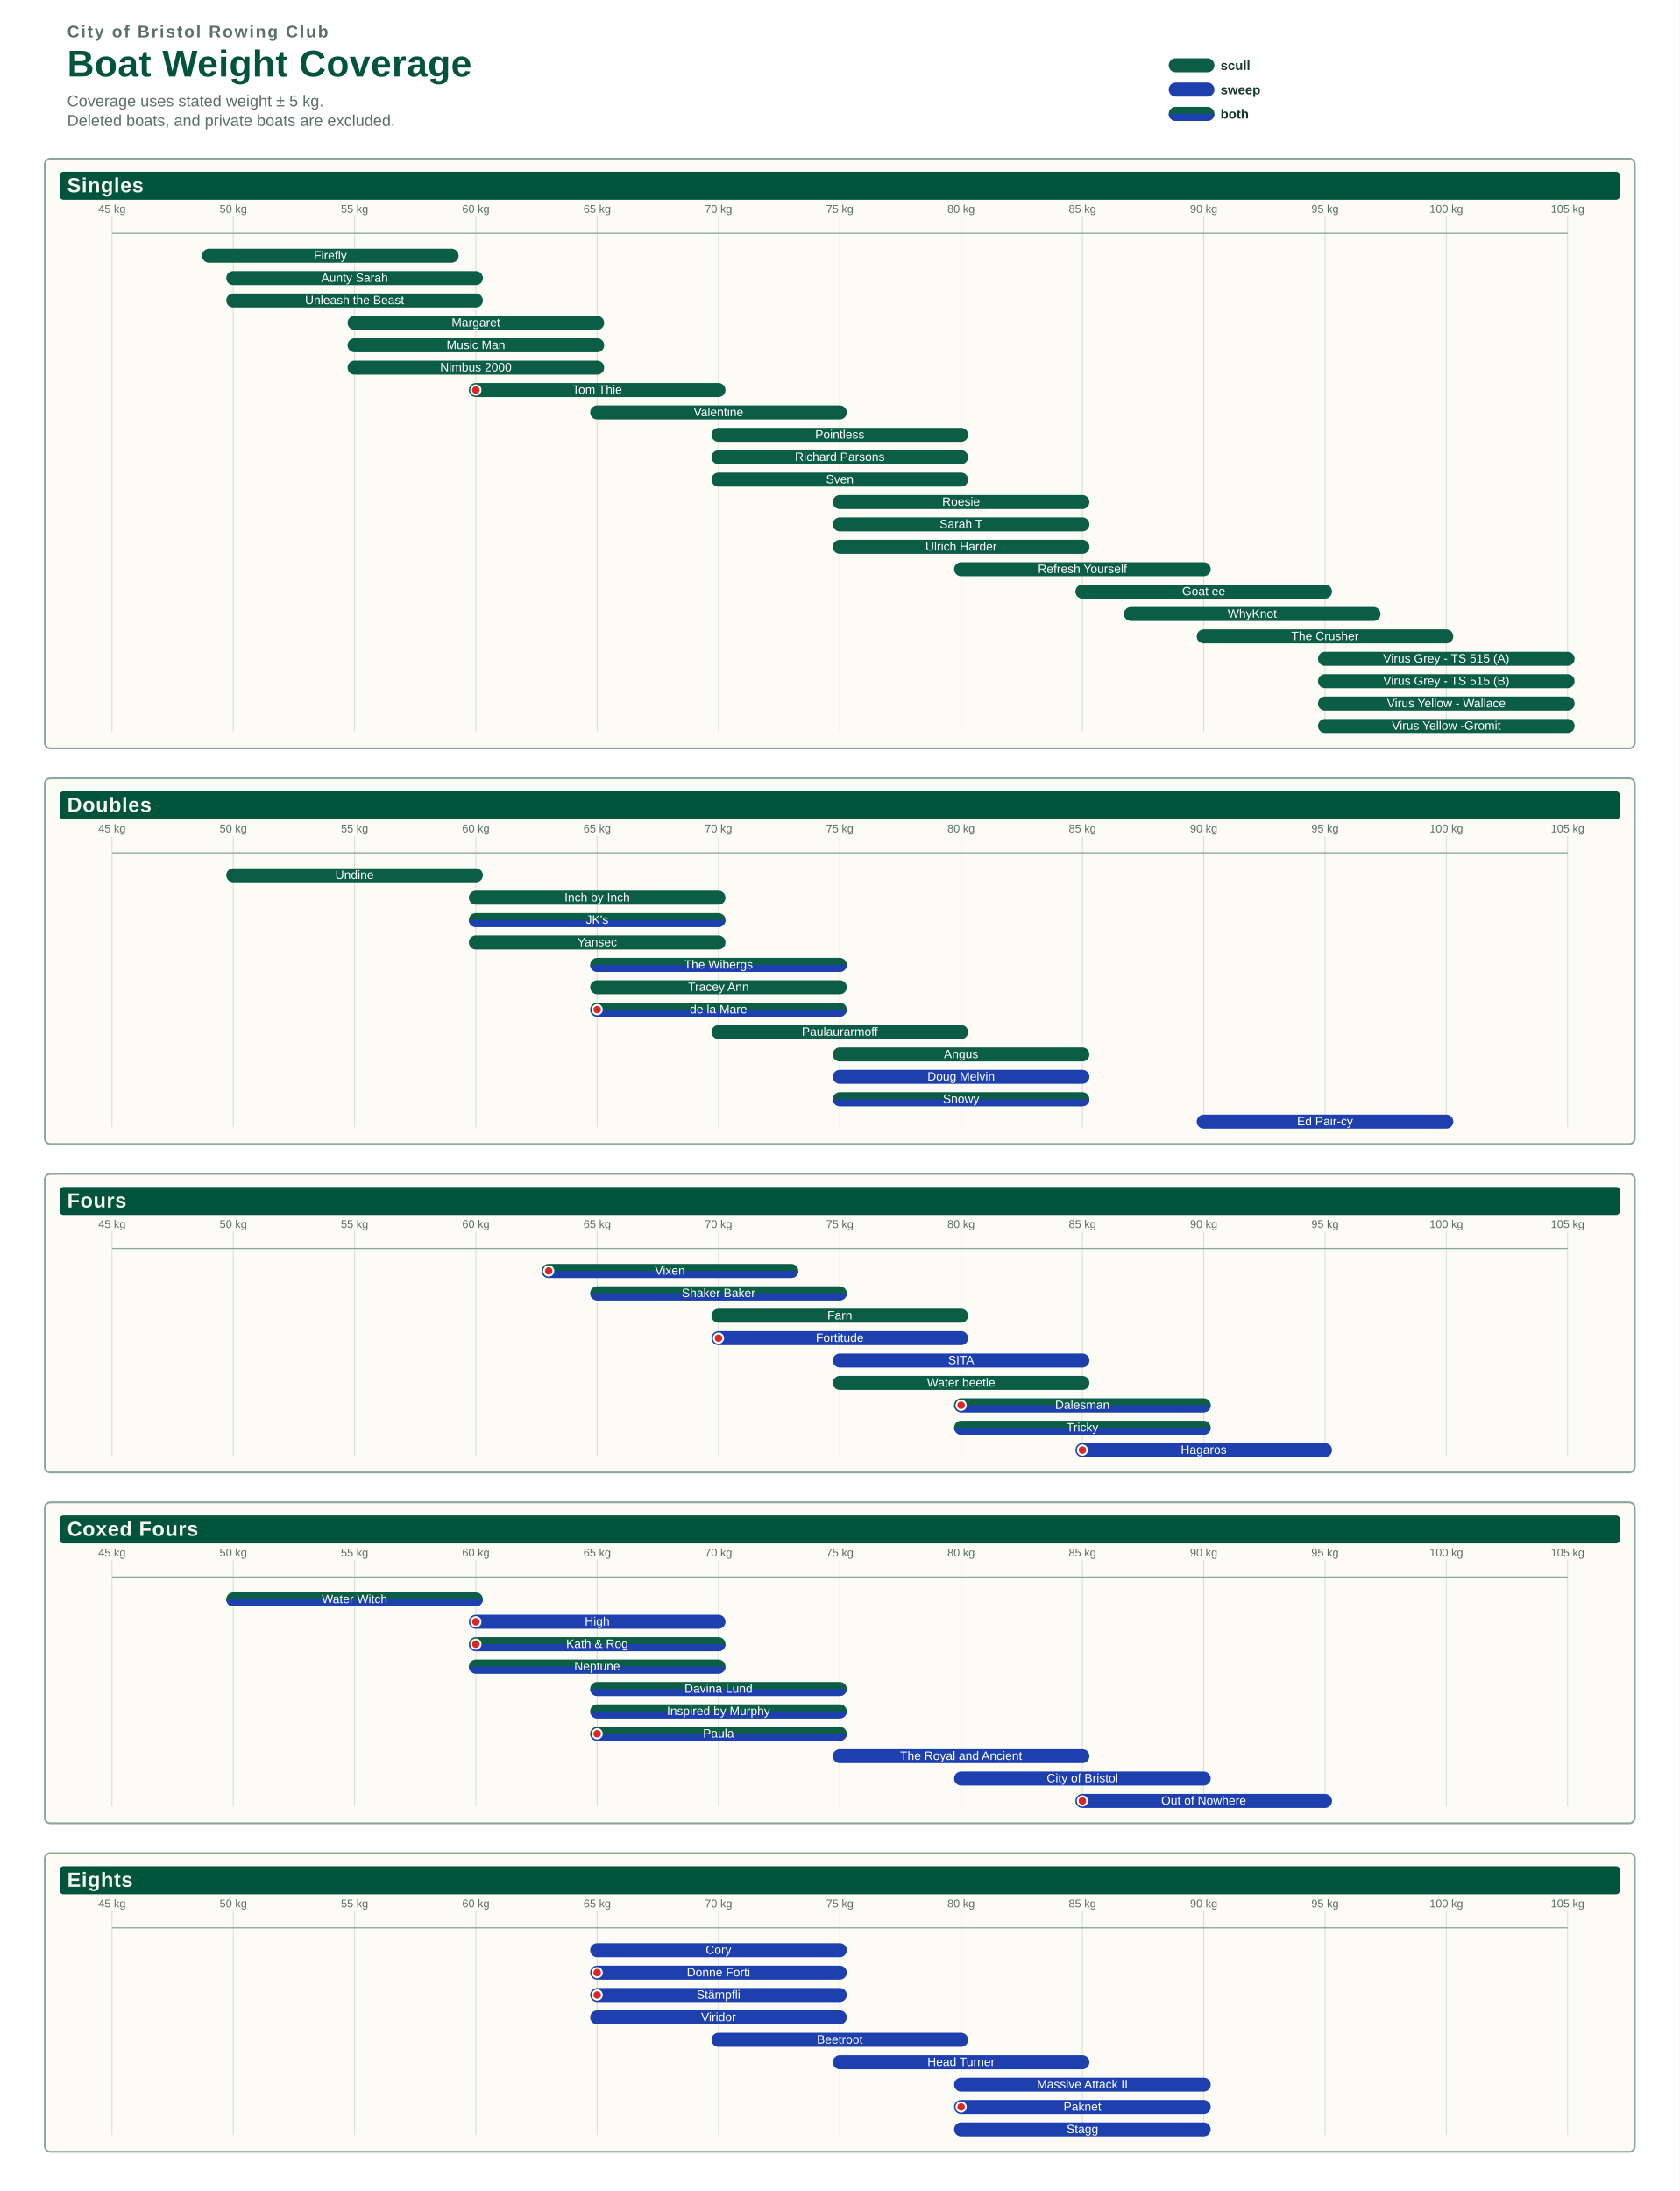
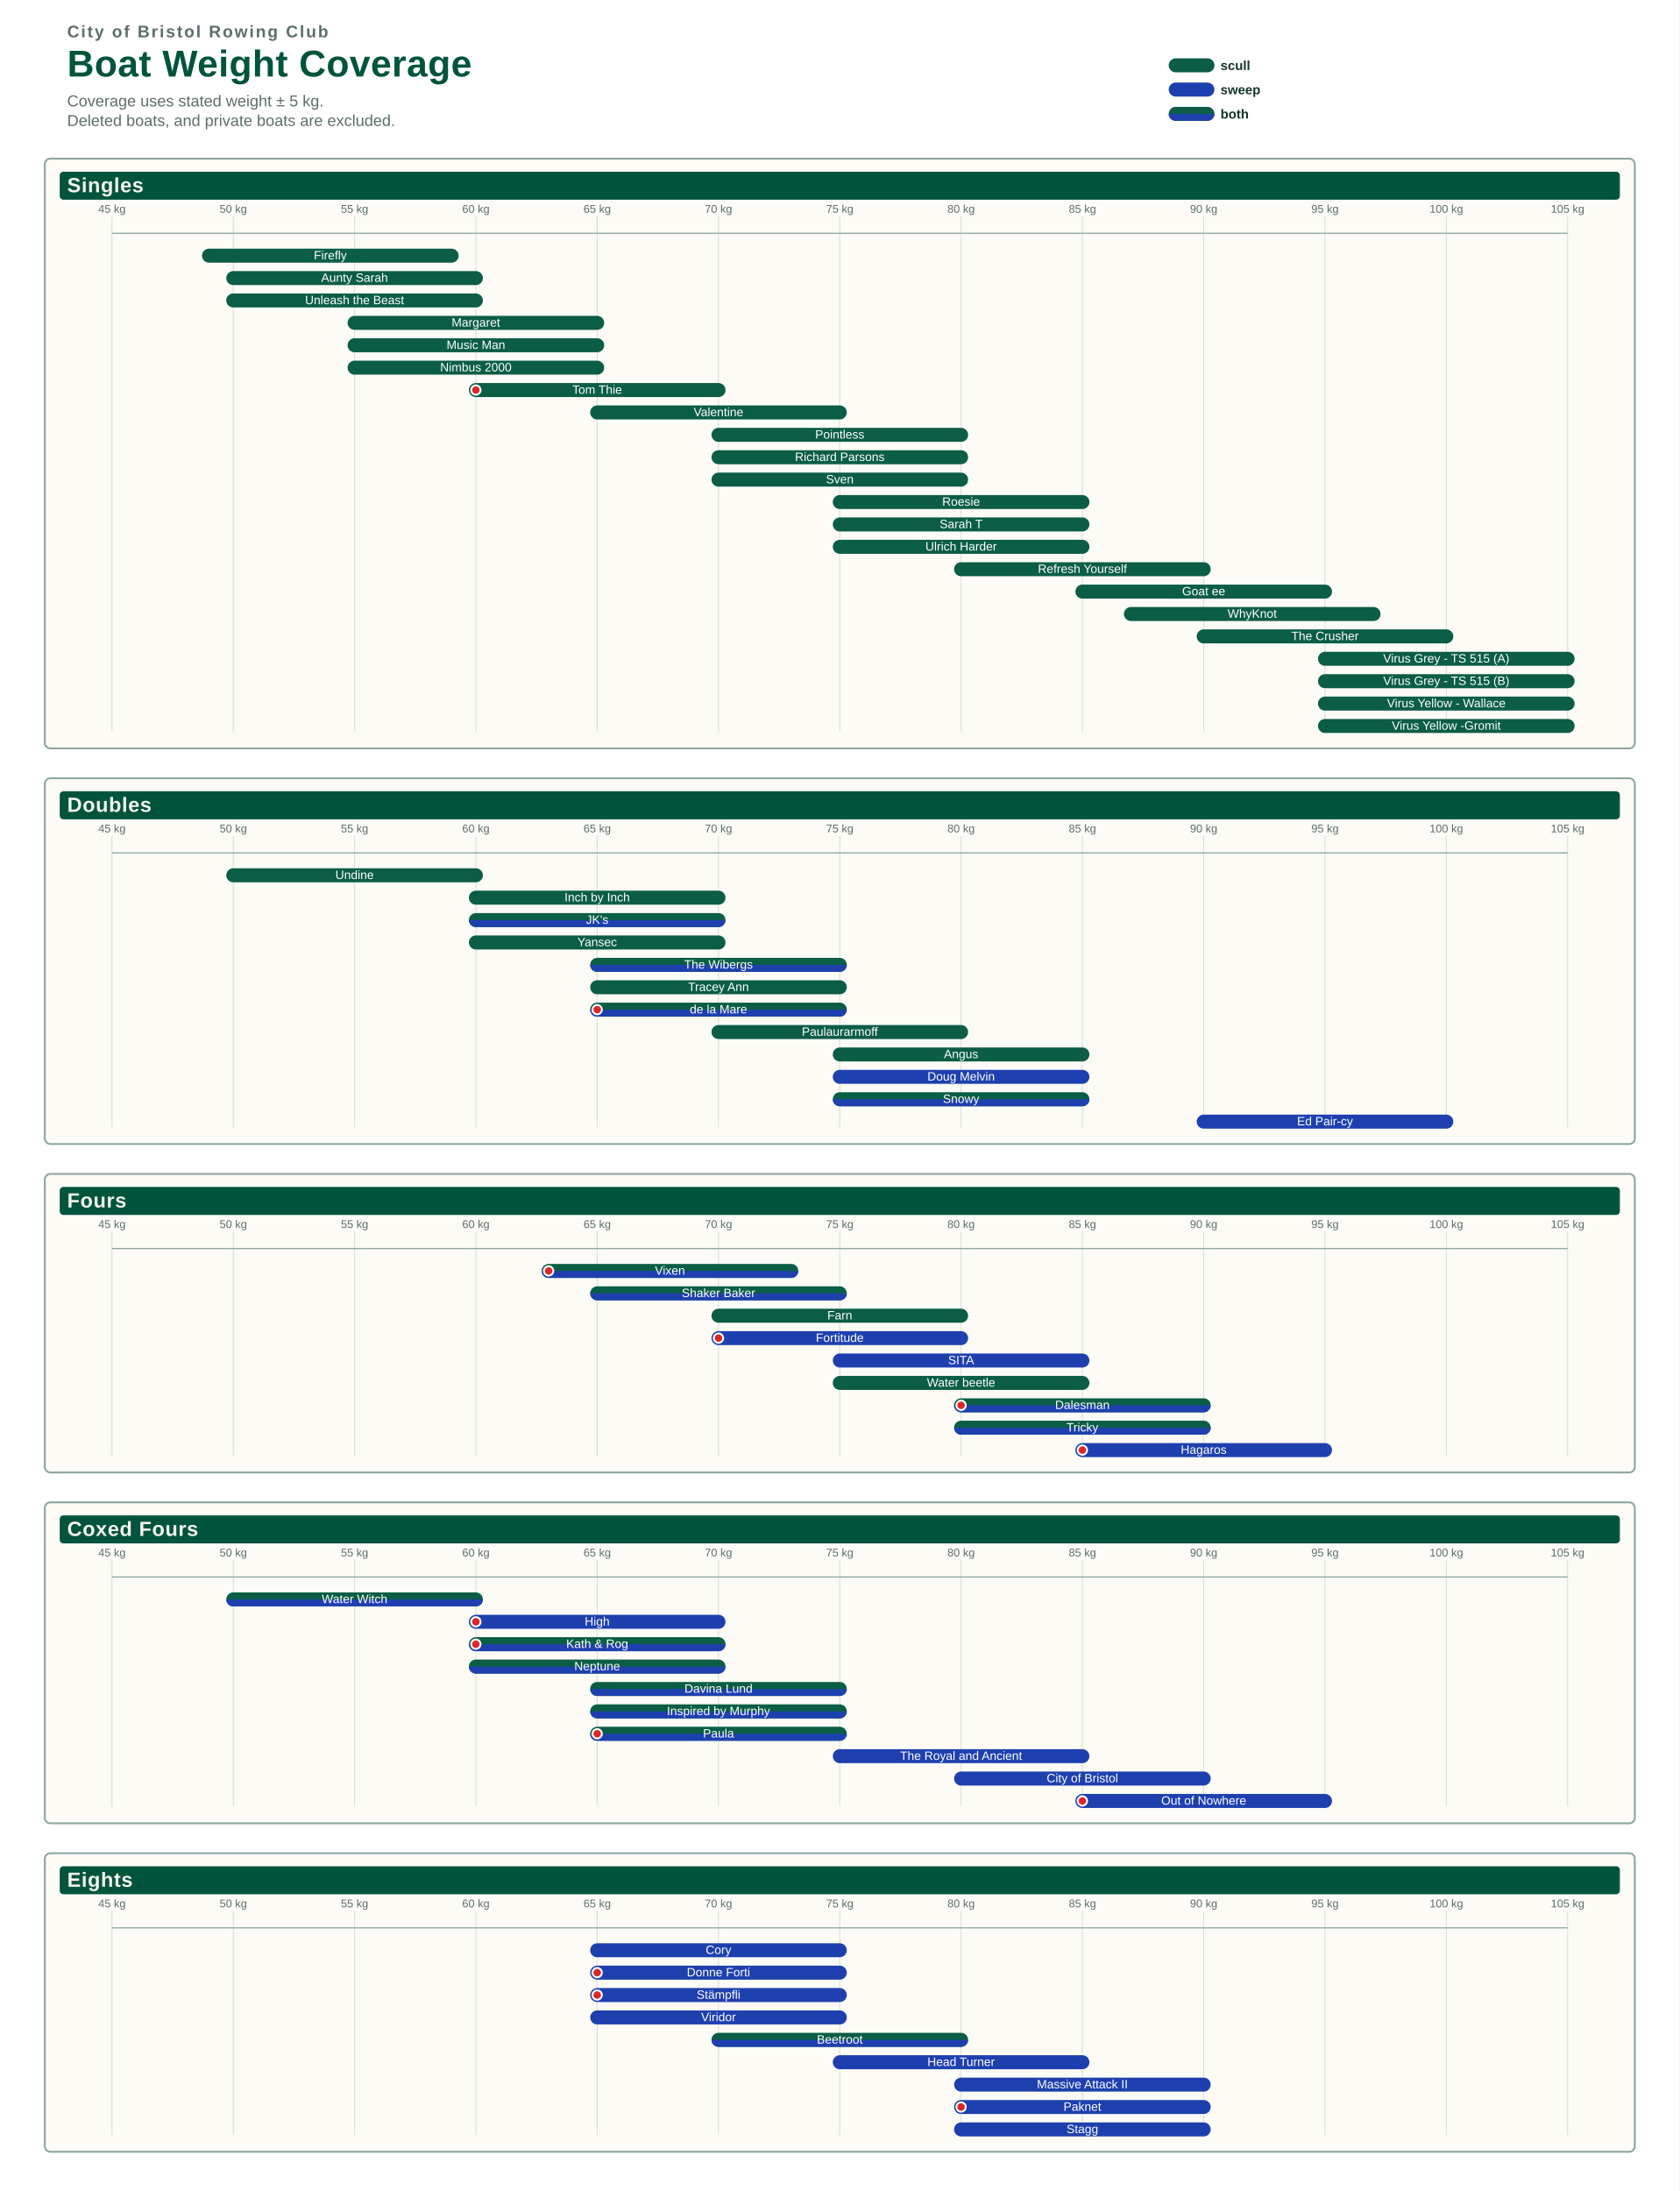
<svg xmlns="http://www.w3.org/2000/svg" width="1800" height="2348" viewBox="0 0 1800 2348" role="img" aria-labelledby="title subtitle">
  <style>

        .bg { fill: #ffffff; }
        .panel { fill: #fcfbf6; stroke: #8ea79d; stroke-width: 2; }
        .kicker { font: 700 18px 'IBM Plex Sans', 'Helvetica Neue', Arial, sans-serif; fill: #5b6f66; letter-spacing: 1.8px; text-transform: uppercase; }
        .title { font: 800 40px 'IBM Plex Sans', 'Helvetica Neue', Arial, sans-serif; fill: #00543c; letter-spacing: 0.4px; }
        .subtitle { font: 400 17px 'IBM Plex Sans', 'Helvetica Neue', Arial, sans-serif; fill: #5b6f66; }
        .legend { font: 600 14px 'IBM Plex Sans', 'Helvetica Neue', Arial, sans-serif; fill: #14352b; }
        .panel-title { font: 800 22px 'IBM Plex Sans', 'Helvetica Neue', Arial, sans-serif; fill: #f7f5ef; letter-spacing: 0.6px; }
        .tick { font: 500 12px 'IBM Plex Sans', 'Helvetica Neue', Arial, sans-serif; fill: #5b6f66; }
        .boat-label { font: 500 13px 'IBM Plex Sans', 'Helvetica Neue', Arial, sans-serif; fill: white; }
        .footer { font: 400 14px 'IBM Plex Sans', 'Helvetica Neue', Arial, sans-serif; fill: #5b6f66; }
        .grid { stroke: #d7dfda; stroke-width: 1; }
        .baseline { stroke: #8ea79d; stroke-width: 1.25; }
        .interval { stroke-width: 15; stroke-linecap: round; fill: none; }
        .marker { stroke: white; stroke-width: 2; }
        
</style>
  <rect class="bg" width="1800" height="2348" />
  <text x="72.0" y="40.0" class="kicker" text-anchor="start">City of Bristol Rowing Club</text>
  <text x="72.0" y="82.0" class="title" text-anchor="start">Boat Weight Coverage</text>
  <text x="72.0" y="114.0" class="subtitle" text-anchor="start">Coverage uses stated weight ± 5 kg.</text>
  <text x="72.0" y="135.0" class="subtitle" text-anchor="start">Deleted boats, and private boats are excluded.</text>
  <line x1="1260" x2="1294" y1="70" y2="70" class="interval" stroke="#0b5d46" />
  <text x="1308.0" y="75.0" class="legend" text-anchor="start">scull</text>
  <line x1="1260" x2="1294" y1="96" y2="96" class="interval" stroke="#1e40af" />
  <text x="1308.0" y="101.0" class="legend" text-anchor="start">sweep</text>
  <defs>
    <clipPath id="legend-both-clip">
      <rect x="1252.5" y="114.5" width="49.0" height="15" rx="7.5" ry="7.5" />
    </clipPath>
  </defs>
  <rect x="1252.5" y="114.5" width="49.0" height="15" rx="7.5" ry="7.5" fill="#0b5d46" />
  <rect x="1252.5" y="122.0" width="49.0" height="7.5" fill="#1e40af" clip-path="url(#legend-both-clip)" />
  <text x="1308.0" y="127.0" class="legend" text-anchor="start">both</text>
  <rect x="48" y="170" width="1704" height="632" rx="6" ry="6" class="panel" />
  <rect x="64" y="184" width="1672" height="30" rx="4" ry="4" fill="#00543c" />
  <text x="72.0" y="206.0" class="panel-title" text-anchor="start">Singles</text>
  <line x1="120.0" y1="232.0" x2="120.0" y2="784.0" class="grid" />
  <text x="120.0" y="228.0" class="tick" text-anchor="middle">45 kg</text>
  <line x1="250.0" y1="232.0" x2="250.0" y2="784.0" class="grid" />
  <text x="250.0" y="228.0" class="tick" text-anchor="middle">50 kg</text>
  <line x1="380.0" y1="232.0" x2="380.0" y2="784.0" class="grid" />
  <text x="380.0" y="228.0" class="tick" text-anchor="middle">55 kg</text>
  <line x1="510.0" y1="232.0" x2="510.0" y2="784.0" class="grid" />
  <text x="510.0" y="228.0" class="tick" text-anchor="middle">60 kg</text>
  <line x1="640.0" y1="232.0" x2="640.0" y2="784.0" class="grid" />
  <text x="640.0" y="228.0" class="tick" text-anchor="middle">65 kg</text>
  <line x1="770.0" y1="232.0" x2="770.0" y2="784.0" class="grid" />
  <text x="770.0" y="228.0" class="tick" text-anchor="middle">70 kg</text>
  <line x1="900.0" y1="232.0" x2="900.0" y2="784.0" class="grid" />
  <text x="900.0" y="228.0" class="tick" text-anchor="middle">75 kg</text>
  <line x1="1030.0" y1="232.0" x2="1030.0" y2="784.0" class="grid" />
  <text x="1030.0" y="228.0" class="tick" text-anchor="middle">80 kg</text>
  <line x1="1160.0" y1="232.0" x2="1160.0" y2="784.0" class="grid" />
  <text x="1160.0" y="228.0" class="tick" text-anchor="middle">85 kg</text>
  <line x1="1290.0" y1="232.0" x2="1290.0" y2="784.0" class="grid" />
  <text x="1290.0" y="228.0" class="tick" text-anchor="middle">90 kg</text>
  <line x1="1420.0" y1="232.0" x2="1420.0" y2="784.0" class="grid" />
  <text x="1420.0" y="228.0" class="tick" text-anchor="middle">95 kg</text>
  <line x1="1550.0" y1="232.0" x2="1550.0" y2="784.0" class="grid" />
  <text x="1550.0" y="228.0" class="tick" text-anchor="middle">100 kg</text>
  <line x1="1680.0" y1="232.0" x2="1680.0" y2="784.0" class="grid" />
  <text x="1680.0" y="228.0" class="tick" text-anchor="middle">105 kg</text>
  <line x1="120.0" y1="250.0" x2="1680.0" y2="250.0" class="baseline" />
  <line x1="224.0" y1="274.0" x2="484.0" y2="274.0" class="interval" stroke="#0b5d46" />
  <text x="354.0" y="278.0" class="boat-label" text-anchor="middle" fill="white">Firefly</text>
  <line x1="250.0" y1="298.0" x2="510.0" y2="298.0" class="interval" stroke="#0b5d46" />
  <text x="380.0" y="302.0" class="boat-label" text-anchor="middle" fill="white">Aunty Sarah</text>
  <line x1="250.0" y1="322.0" x2="510.0" y2="322.0" class="interval" stroke="#0b5d46" />
  <text x="380.0" y="326.0" class="boat-label" text-anchor="middle" fill="white">Unleash the Beast</text>
  <line x1="380.0" y1="346.0" x2="640.0" y2="346.0" class="interval" stroke="#0b5d46" />
  <text x="510.0" y="350.0" class="boat-label" text-anchor="middle" fill="white">Margaret</text>
  <line x1="380.0" y1="370.0" x2="640.0" y2="370.0" class="interval" stroke="#0b5d46" />
  <text x="510.0" y="374.0" class="boat-label" text-anchor="middle" fill="white">Music Man</text>
  <line x1="380.0" y1="394.0" x2="640.0" y2="394.0" class="interval" stroke="#0b5d46" />
  <text x="510.0" y="398.0" class="boat-label" text-anchor="middle" fill="white">Nimbus 2000</text>
  <line x1="510.0" y1="418.0" x2="770.0" y2="418.0" class="interval" stroke="#0b5d46" />
  <circle cx="510.0" cy="418.0" r="5" class="marker" fill="#dc2626" />
  <text x="640.0" y="422.0" class="boat-label" text-anchor="middle" fill="white">Tom Thie</text>
  <line x1="640.0" y1="442.0" x2="900.0" y2="442.0" class="interval" stroke="#0b5d46" />
  <text x="770.0" y="446.0" class="boat-label" text-anchor="middle" fill="white">Valentine</text>
  <line x1="770.0" y1="466.0" x2="1030.0" y2="466.0" class="interval" stroke="#0b5d46" />
  <text x="900.0" y="470.0" class="boat-label" text-anchor="middle" fill="white">Pointless</text>
  <line x1="770.0" y1="490.0" x2="1030.0" y2="490.0" class="interval" stroke="#0b5d46" />
  <text x="900.0" y="494.0" class="boat-label" text-anchor="middle" fill="white">Richard Parsons</text>
  <line x1="770.0" y1="514.0" x2="1030.0" y2="514.0" class="interval" stroke="#0b5d46" />
  <text x="900.0" y="518.0" class="boat-label" text-anchor="middle" fill="white">Sven</text>
  <line x1="900.0" y1="538.0" x2="1160.0" y2="538.0" class="interval" stroke="#0b5d46" />
  <text x="1030.0" y="542.0" class="boat-label" text-anchor="middle" fill="white">Roesie</text>
  <line x1="900.0" y1="562.0" x2="1160.0" y2="562.0" class="interval" stroke="#0b5d46" />
  <text x="1030.0" y="566.0" class="boat-label" text-anchor="middle" fill="white">Sarah T</text>
  <line x1="900.0" y1="586.0" x2="1160.0" y2="586.0" class="interval" stroke="#0b5d46" />
  <text x="1030.0" y="590.0" class="boat-label" text-anchor="middle" fill="white">Ulrich Harder</text>
  <line x1="1030.0" y1="610.0" x2="1290.0" y2="610.0" class="interval" stroke="#0b5d46" />
  <text x="1160.0" y="614.0" class="boat-label" text-anchor="middle" fill="white">Refresh Yourself</text>
  <line x1="1160.0" y1="634.0" x2="1420.0" y2="634.0" class="interval" stroke="#0b5d46" />
  <text x="1290.0" y="638.0" class="boat-label" text-anchor="middle" fill="white">Goat ee</text>
  <line x1="1212.0" y1="658.0" x2="1472.0" y2="658.0" class="interval" stroke="#0b5d46" />
  <text x="1342.0" y="662.0" class="boat-label" text-anchor="middle" fill="white">WhyKnot</text>
  <line x1="1290.0" y1="682.0" x2="1550.0" y2="682.0" class="interval" stroke="#0b5d46" />
  <text x="1420.0" y="686.0" class="boat-label" text-anchor="middle" fill="white">The Crusher</text>
  <line x1="1420.0" y1="706.0" x2="1680.0" y2="706.0" class="interval" stroke="#0b5d46" />
  <text x="1550.0" y="710.0" class="boat-label" text-anchor="middle" fill="white">Virus Grey - TS 515 (A)</text>
  <line x1="1420.0" y1="730.0" x2="1680.0" y2="730.0" class="interval" stroke="#0b5d46" />
  <text x="1550.0" y="734.0" class="boat-label" text-anchor="middle" fill="white">Virus Grey - TS 515 (B)</text>
  <line x1="1420.0" y1="754.0" x2="1680.0" y2="754.0" class="interval" stroke="#0b5d46" />
  <text x="1550.0" y="758.0" class="boat-label" text-anchor="middle" fill="white">Virus Yellow - Wallace</text>
  <line x1="1420.0" y1="778.0" x2="1680.0" y2="778.0" class="interval" stroke="#0b5d46" />
  <text x="1550.0" y="782.0" class="boat-label" text-anchor="middle" fill="white">Virus Yellow -Gromit</text>
  <rect x="48" y="834" width="1704" height="392" rx="6" ry="6" class="panel" />
  <rect x="64" y="848" width="1672" height="30" rx="4" ry="4" fill="#00543c" />
  <text x="72.0" y="870.0" class="panel-title" text-anchor="start">Doubles</text>
  <line x1="120.0" y1="896.0" x2="120.0" y2="1208.0" class="grid" />
  <text x="120.0" y="892.0" class="tick" text-anchor="middle">45 kg</text>
  <line x1="250.0" y1="896.0" x2="250.0" y2="1208.0" class="grid" />
  <text x="250.0" y="892.0" class="tick" text-anchor="middle">50 kg</text>
  <line x1="380.0" y1="896.0" x2="380.0" y2="1208.0" class="grid" />
  <text x="380.0" y="892.0" class="tick" text-anchor="middle">55 kg</text>
  <line x1="510.0" y1="896.0" x2="510.0" y2="1208.0" class="grid" />
  <text x="510.0" y="892.0" class="tick" text-anchor="middle">60 kg</text>
  <line x1="640.0" y1="896.0" x2="640.0" y2="1208.0" class="grid" />
  <text x="640.0" y="892.0" class="tick" text-anchor="middle">65 kg</text>
  <line x1="770.0" y1="896.0" x2="770.0" y2="1208.0" class="grid" />
  <text x="770.0" y="892.0" class="tick" text-anchor="middle">70 kg</text>
  <line x1="900.0" y1="896.0" x2="900.0" y2="1208.0" class="grid" />
  <text x="900.0" y="892.0" class="tick" text-anchor="middle">75 kg</text>
  <line x1="1030.0" y1="896.0" x2="1030.0" y2="1208.0" class="grid" />
  <text x="1030.0" y="892.0" class="tick" text-anchor="middle">80 kg</text>
  <line x1="1160.0" y1="896.0" x2="1160.0" y2="1208.0" class="grid" />
  <text x="1160.0" y="892.0" class="tick" text-anchor="middle">85 kg</text>
  <line x1="1290.0" y1="896.0" x2="1290.0" y2="1208.0" class="grid" />
  <text x="1290.0" y="892.0" class="tick" text-anchor="middle">90 kg</text>
  <line x1="1420.0" y1="896.0" x2="1420.0" y2="1208.0" class="grid" />
  <text x="1420.0" y="892.0" class="tick" text-anchor="middle">95 kg</text>
  <line x1="1550.0" y1="896.0" x2="1550.0" y2="1208.0" class="grid" />
  <text x="1550.0" y="892.0" class="tick" text-anchor="middle">100 kg</text>
  <line x1="1680.0" y1="896.0" x2="1680.0" y2="1208.0" class="grid" />
  <text x="1680.0" y="892.0" class="tick" text-anchor="middle">105 kg</text>
  <line x1="120.0" y1="914.0" x2="1680.0" y2="914.0" class="baseline" />
  <line x1="250.0" y1="938.0" x2="510.0" y2="938.0" class="interval" stroke="#0b5d46" />
  <text x="380.0" y="942.0" class="boat-label" text-anchor="middle" fill="white">Undine</text>
  <line x1="510.0" y1="962.0" x2="770.0" y2="962.0" class="interval" stroke="#0b5d46" />
  <text x="640.0" y="966.0" class="boat-label" text-anchor="middle" fill="white">Inch by Inch</text>
  <defs>
    <clipPath id="both-clip-doubles-2">
      <rect x="502.5" y="978.5" width="275.0" height="15" rx="7.5" ry="7.5" />
    </clipPath>
  </defs>
  <rect x="502.5" y="978.5" width="275.0" height="15" rx="7.5" ry="7.5" fill="#0b5d46" />
  <rect x="502.5" y="986.0" width="275.0" height="7.5" fill="#1e40af" clip-path="url(#both-clip-doubles-2)" />
  <text x="640.0" y="990.0" class="boat-label" text-anchor="middle" fill="white">JK's</text>
  <line x1="510.0" y1="1010.0" x2="770.0" y2="1010.0" class="interval" stroke="#0b5d46" />
  <text x="640.0" y="1014.0" class="boat-label" text-anchor="middle" fill="white">Yansec</text>
  <defs>
    <clipPath id="both-clip-doubles-4">
      <rect x="632.5" y="1026.5" width="275.0" height="15" rx="7.5" ry="7.5" />
    </clipPath>
  </defs>
  <rect x="632.5" y="1026.5" width="275.0" height="15" rx="7.5" ry="7.5" fill="#0b5d46" />
  <rect x="632.5" y="1034.0" width="275.0" height="7.5" fill="#1e40af" clip-path="url(#both-clip-doubles-4)" />
  <text x="770.0" y="1038.0" class="boat-label" text-anchor="middle" fill="white">The Wibergs</text>
  <line x1="640.0" y1="1058.0" x2="900.0" y2="1058.0" class="interval" stroke="#0b5d46" />
  <text x="770.0" y="1062.0" class="boat-label" text-anchor="middle" fill="white">Tracey Ann</text>
  <defs>
    <clipPath id="both-clip-doubles-6">
      <rect x="632.5" y="1074.5" width="275.0" height="15" rx="7.5" ry="7.5" />
    </clipPath>
  </defs>
  <rect x="632.5" y="1074.5" width="275.0" height="15" rx="7.5" ry="7.5" fill="#0b5d46" />
  <rect x="632.5" y="1082.0" width="275.0" height="7.5" fill="#1e40af" clip-path="url(#both-clip-doubles-6)" />
  <circle cx="640.0" cy="1082.0" r="5" class="marker" fill="#dc2626" />
  <text x="770.0" y="1086.0" class="boat-label" text-anchor="middle" fill="white">de la Mare</text>
  <line x1="770.0" y1="1106.0" x2="1030.0" y2="1106.0" class="interval" stroke="#0b5d46" />
  <text x="900.0" y="1110.0" class="boat-label" text-anchor="middle" fill="white">Paulaurarmoff</text>
  <line x1="900.0" y1="1130.0" x2="1160.0" y2="1130.0" class="interval" stroke="#0b5d46" />
  <text x="1030.0" y="1134.0" class="boat-label" text-anchor="middle" fill="white">Angus</text>
  <line x1="900.0" y1="1154.0" x2="1160.0" y2="1154.0" class="interval" stroke="#1e40af" />
  <text x="1030.0" y="1158.0" class="boat-label" text-anchor="middle" fill="white">Doug Melvin</text>
  <defs>
    <clipPath id="both-clip-doubles-10">
      <rect x="892.5" y="1170.5" width="275.0" height="15" rx="7.5" ry="7.5" />
    </clipPath>
  </defs>
  <rect x="892.5" y="1170.5" width="275.0" height="15" rx="7.5" ry="7.5" fill="#0b5d46" />
  <rect x="892.5" y="1178.0" width="275.0" height="7.5" fill="#1e40af" clip-path="url(#both-clip-doubles-10)" />
  <text x="1030.0" y="1182.0" class="boat-label" text-anchor="middle" fill="white">Snowy</text>
  <line x1="1290.0" y1="1202.0" x2="1550.0" y2="1202.0" class="interval" stroke="#1e40af" />
  <text x="1420.0" y="1206.0" class="boat-label" text-anchor="middle" fill="white">Ed Pair-cy</text>
  <rect x="48" y="1258" width="1704" height="320" rx="6" ry="6" class="panel" />
  <rect x="64" y="1272" width="1672" height="30" rx="4" ry="4" fill="#00543c" />
  <text x="72.0" y="1294.0" class="panel-title" text-anchor="start">Fours</text>
  <line x1="120.0" y1="1320.0" x2="120.0" y2="1560.0" class="grid" />
  <text x="120.0" y="1316.0" class="tick" text-anchor="middle">45 kg</text>
  <line x1="250.0" y1="1320.0" x2="250.0" y2="1560.0" class="grid" />
  <text x="250.0" y="1316.0" class="tick" text-anchor="middle">50 kg</text>
  <line x1="380.0" y1="1320.0" x2="380.0" y2="1560.0" class="grid" />
  <text x="380.0" y="1316.0" class="tick" text-anchor="middle">55 kg</text>
  <line x1="510.0" y1="1320.0" x2="510.0" y2="1560.0" class="grid" />
  <text x="510.0" y="1316.0" class="tick" text-anchor="middle">60 kg</text>
  <line x1="640.0" y1="1320.0" x2="640.0" y2="1560.0" class="grid" />
  <text x="640.0" y="1316.0" class="tick" text-anchor="middle">65 kg</text>
  <line x1="770.0" y1="1320.0" x2="770.0" y2="1560.0" class="grid" />
  <text x="770.0" y="1316.0" class="tick" text-anchor="middle">70 kg</text>
  <line x1="900.0" y1="1320.0" x2="900.0" y2="1560.0" class="grid" />
  <text x="900.0" y="1316.0" class="tick" text-anchor="middle">75 kg</text>
  <line x1="1030.0" y1="1320.0" x2="1030.0" y2="1560.0" class="grid" />
  <text x="1030.0" y="1316.0" class="tick" text-anchor="middle">80 kg</text>
  <line x1="1160.0" y1="1320.0" x2="1160.0" y2="1560.0" class="grid" />
  <text x="1160.0" y="1316.0" class="tick" text-anchor="middle">85 kg</text>
  <line x1="1290.0" y1="1320.0" x2="1290.0" y2="1560.0" class="grid" />
  <text x="1290.0" y="1316.0" class="tick" text-anchor="middle">90 kg</text>
  <line x1="1420.0" y1="1320.0" x2="1420.0" y2="1560.0" class="grid" />
  <text x="1420.0" y="1316.0" class="tick" text-anchor="middle">95 kg</text>
  <line x1="1550.0" y1="1320.0" x2="1550.0" y2="1560.0" class="grid" />
  <text x="1550.0" y="1316.0" class="tick" text-anchor="middle">100 kg</text>
  <line x1="1680.0" y1="1320.0" x2="1680.0" y2="1560.0" class="grid" />
  <text x="1680.0" y="1316.0" class="tick" text-anchor="middle">105 kg</text>
  <line x1="120.0" y1="1338.0" x2="1680.0" y2="1338.0" class="baseline" />
  <defs>
    <clipPath id="both-clip-fours-0">
      <rect x="580.5" y="1354.5" width="275.0" height="15" rx="7.5" ry="7.5" />
    </clipPath>
  </defs>
  <rect x="580.5" y="1354.5" width="275.0" height="15" rx="7.5" ry="7.5" fill="#0b5d46" />
  <rect x="580.5" y="1362.0" width="275.0" height="7.5" fill="#1e40af" clip-path="url(#both-clip-fours-0)" />
  <circle cx="588.0" cy="1362.0" r="5" class="marker" fill="#dc2626" />
  <text x="718.0" y="1366.0" class="boat-label" text-anchor="middle" fill="white">Vixen</text>
  <defs>
    <clipPath id="both-clip-fours-1">
      <rect x="632.5" y="1378.5" width="275.0" height="15" rx="7.5" ry="7.5" />
    </clipPath>
  </defs>
  <rect x="632.5" y="1378.5" width="275.0" height="15" rx="7.5" ry="7.5" fill="#0b5d46" />
  <rect x="632.5" y="1386.0" width="275.0" height="7.5" fill="#1e40af" clip-path="url(#both-clip-fours-1)" />
  <text x="770.0" y="1390.0" class="boat-label" text-anchor="middle" fill="white">Shaker Baker</text>
  <line x1="770.0" y1="1410.0" x2="1030.0" y2="1410.0" class="interval" stroke="#0b5d46" />
  <text x="900.0" y="1414.0" class="boat-label" text-anchor="middle" fill="white">Farn</text>
  <line x1="770.0" y1="1434.0" x2="1030.0" y2="1434.0" class="interval" stroke="#1e40af" />
  <circle cx="770.0" cy="1434.0" r="5" class="marker" fill="#dc2626" />
  <text x="900.0" y="1438.0" class="boat-label" text-anchor="middle" fill="white">Fortitude</text>
  <line x1="900.0" y1="1458.0" x2="1160.0" y2="1458.0" class="interval" stroke="#1e40af" />
  <text x="1030.0" y="1462.0" class="boat-label" text-anchor="middle" fill="white">SITA</text>
  <line x1="900.0" y1="1482.0" x2="1160.0" y2="1482.0" class="interval" stroke="#0b5d46" />
  <text x="1030.0" y="1486.0" class="boat-label" text-anchor="middle" fill="white">Water beetle</text>
  <defs>
    <clipPath id="both-clip-fours-6">
      <rect x="1022.5" y="1498.5" width="275.0" height="15" rx="7.5" ry="7.5" />
    </clipPath>
  </defs>
  <rect x="1022.5" y="1498.5" width="275.0" height="15" rx="7.5" ry="7.5" fill="#0b5d46" />
  <rect x="1022.5" y="1506.0" width="275.0" height="7.5" fill="#1e40af" clip-path="url(#both-clip-fours-6)" />
  <circle cx="1030.0" cy="1506.0" r="5" class="marker" fill="#dc2626" />
  <text x="1160.0" y="1510.0" class="boat-label" text-anchor="middle" fill="white">Dalesman</text>
  <defs>
    <clipPath id="both-clip-fours-7">
      <rect x="1022.5" y="1522.5" width="275.0" height="15" rx="7.5" ry="7.5" />
    </clipPath>
  </defs>
  <rect x="1022.5" y="1522.5" width="275.0" height="15" rx="7.5" ry="7.5" fill="#0b5d46" />
  <rect x="1022.5" y="1530.0" width="275.0" height="7.5" fill="#1e40af" clip-path="url(#both-clip-fours-7)" />
  <text x="1160.0" y="1534.0" class="boat-label" text-anchor="middle" fill="white">Tricky</text>
  <line x1="1160.0" y1="1554.0" x2="1420.0" y2="1554.0" class="interval" stroke="#1e40af" />
  <circle cx="1160.0" cy="1554.0" r="5" class="marker" fill="#dc2626" />
  <text x="1290.0" y="1558.0" class="boat-label" text-anchor="middle" fill="white">Hagaros</text>
  <rect x="48" y="1610" width="1704" height="344" rx="6" ry="6" class="panel" />
  <rect x="64" y="1624" width="1672" height="30" rx="4" ry="4" fill="#00543c" />
  <text x="72.0" y="1646.0" class="panel-title" text-anchor="start">Coxed Fours</text>
  <line x1="120.0" y1="1672.0" x2="120.0" y2="1936.0" class="grid" />
  <text x="120.0" y="1668.0" class="tick" text-anchor="middle">45 kg</text>
  <line x1="250.0" y1="1672.0" x2="250.0" y2="1936.0" class="grid" />
  <text x="250.0" y="1668.0" class="tick" text-anchor="middle">50 kg</text>
  <line x1="380.0" y1="1672.0" x2="380.0" y2="1936.0" class="grid" />
  <text x="380.0" y="1668.0" class="tick" text-anchor="middle">55 kg</text>
  <line x1="510.0" y1="1672.0" x2="510.0" y2="1936.0" class="grid" />
  <text x="510.0" y="1668.0" class="tick" text-anchor="middle">60 kg</text>
  <line x1="640.0" y1="1672.0" x2="640.0" y2="1936.0" class="grid" />
  <text x="640.0" y="1668.0" class="tick" text-anchor="middle">65 kg</text>
  <line x1="770.0" y1="1672.0" x2="770.0" y2="1936.0" class="grid" />
  <text x="770.0" y="1668.0" class="tick" text-anchor="middle">70 kg</text>
  <line x1="900.0" y1="1672.0" x2="900.0" y2="1936.0" class="grid" />
  <text x="900.0" y="1668.0" class="tick" text-anchor="middle">75 kg</text>
  <line x1="1030.0" y1="1672.0" x2="1030.0" y2="1936.0" class="grid" />
  <text x="1030.0" y="1668.0" class="tick" text-anchor="middle">80 kg</text>
  <line x1="1160.0" y1="1672.0" x2="1160.0" y2="1936.0" class="grid" />
  <text x="1160.0" y="1668.0" class="tick" text-anchor="middle">85 kg</text>
  <line x1="1290.0" y1="1672.0" x2="1290.0" y2="1936.0" class="grid" />
  <text x="1290.0" y="1668.0" class="tick" text-anchor="middle">90 kg</text>
  <line x1="1420.0" y1="1672.0" x2="1420.0" y2="1936.0" class="grid" />
  <text x="1420.0" y="1668.0" class="tick" text-anchor="middle">95 kg</text>
  <line x1="1550.0" y1="1672.0" x2="1550.0" y2="1936.0" class="grid" />
  <text x="1550.0" y="1668.0" class="tick" text-anchor="middle">100 kg</text>
  <line x1="1680.0" y1="1672.0" x2="1680.0" y2="1936.0" class="grid" />
  <text x="1680.0" y="1668.0" class="tick" text-anchor="middle">105 kg</text>
  <line x1="120.0" y1="1690.0" x2="1680.0" y2="1690.0" class="baseline" />
  <defs>
    <clipPath id="both-clip-coxed-fours-0">
      <rect x="242.5" y="1706.5" width="275.0" height="15" rx="7.5" ry="7.5" />
    </clipPath>
  </defs>
  <rect x="242.5" y="1706.5" width="275.0" height="15" rx="7.5" ry="7.5" fill="#0b5d46" />
  <rect x="242.5" y="1714.0" width="275.0" height="7.5" fill="#1e40af" clip-path="url(#both-clip-coxed-fours-0)" />
  <text x="380.0" y="1718.0" class="boat-label" text-anchor="middle" fill="white">Water Witch</text>
  <line x1="510.0" y1="1738.0" x2="770.0" y2="1738.0" class="interval" stroke="#1e40af" />
  <circle cx="510.0" cy="1738.0" r="5" class="marker" fill="#dc2626" />
  <text x="640.0" y="1742.0" class="boat-label" text-anchor="middle" fill="white">High</text>
  <defs>
    <clipPath id="both-clip-coxed-fours-2">
      <rect x="502.5" y="1754.5" width="275.0" height="15" rx="7.5" ry="7.5" />
    </clipPath>
  </defs>
  <rect x="502.5" y="1754.5" width="275.0" height="15" rx="7.5" ry="7.5" fill="#0b5d46" />
  <rect x="502.5" y="1762.0" width="275.0" height="7.5" fill="#1e40af" clip-path="url(#both-clip-coxed-fours-2)" />
  <circle cx="510.0" cy="1762.0" r="5" class="marker" fill="#dc2626" />
  <text x="640.0" y="1766.0" class="boat-label" text-anchor="middle" fill="white">Kath &amp; Rog</text>
  <defs>
    <clipPath id="both-clip-coxed-fours-3">
      <rect x="502.5" y="1778.5" width="275.0" height="15" rx="7.5" ry="7.5" />
    </clipPath>
  </defs>
  <rect x="502.5" y="1778.5" width="275.0" height="15" rx="7.5" ry="7.5" fill="#0b5d46" />
  <rect x="502.5" y="1786.0" width="275.0" height="7.5" fill="#1e40af" clip-path="url(#both-clip-coxed-fours-3)" />
  <text x="640.0" y="1790.0" class="boat-label" text-anchor="middle" fill="white">Neptune</text>
  <defs>
    <clipPath id="both-clip-coxed-fours-4">
      <rect x="632.5" y="1802.5" width="275.0" height="15" rx="7.5" ry="7.5" />
    </clipPath>
  </defs>
  <rect x="632.5" y="1802.5" width="275.0" height="15" rx="7.5" ry="7.5" fill="#0b5d46" />
  <rect x="632.5" y="1810.0" width="275.0" height="7.5" fill="#1e40af" clip-path="url(#both-clip-coxed-fours-4)" />
  <text x="770.0" y="1814.0" class="boat-label" text-anchor="middle" fill="white">Davina Lund</text>
  <defs>
    <clipPath id="both-clip-coxed-fours-5">
      <rect x="632.5" y="1826.5" width="275.0" height="15" rx="7.5" ry="7.5" />
    </clipPath>
  </defs>
  <rect x="632.5" y="1826.5" width="275.0" height="15" rx="7.5" ry="7.5" fill="#0b5d46" />
  <rect x="632.5" y="1834.0" width="275.0" height="7.5" fill="#1e40af" clip-path="url(#both-clip-coxed-fours-5)" />
  <text x="770.0" y="1838.0" class="boat-label" text-anchor="middle" fill="white">Inspired by Murphy</text>
  <defs>
    <clipPath id="both-clip-coxed-fours-6">
      <rect x="632.5" y="1850.5" width="275.0" height="15" rx="7.5" ry="7.5" />
    </clipPath>
  </defs>
  <rect x="632.5" y="1850.5" width="275.0" height="15" rx="7.5" ry="7.5" fill="#0b5d46" />
  <rect x="632.5" y="1858.0" width="275.0" height="7.5" fill="#1e40af" clip-path="url(#both-clip-coxed-fours-6)" />
  <circle cx="640.0" cy="1858.0" r="5" class="marker" fill="#dc2626" />
  <text x="770.0" y="1862.0" class="boat-label" text-anchor="middle" fill="white">Paula</text>
  <line x1="900.0" y1="1882.0" x2="1160.0" y2="1882.0" class="interval" stroke="#1e40af" />
  <text x="1030.0" y="1886.0" class="boat-label" text-anchor="middle" fill="white">The Royal and Ancient</text>
  <line x1="1030.0" y1="1906.0" x2="1290.0" y2="1906.0" class="interval" stroke="#1e40af" />
  <text x="1160.0" y="1910.0" class="boat-label" text-anchor="middle" fill="white">City of Bristol</text>
  <line x1="1160.0" y1="1930.0" x2="1420.0" y2="1930.0" class="interval" stroke="#1e40af" />
  <circle cx="1160.0" cy="1930.0" r="5" class="marker" fill="#dc2626" />
  <text x="1290.0" y="1934.0" class="boat-label" text-anchor="middle" fill="white">Out of Nowhere</text>
  <rect x="48" y="1986" width="1704" height="320" rx="6" ry="6" class="panel" />
  <rect x="64" y="2000" width="1672" height="30" rx="4" ry="4" fill="#00543c" />
  <text x="72.0" y="2022.0" class="panel-title" text-anchor="start">Eights</text>
  <line x1="120.0" y1="2048.0" x2="120.0" y2="2288.0" class="grid" />
  <text x="120.0" y="2044.0" class="tick" text-anchor="middle">45 kg</text>
  <line x1="250.0" y1="2048.0" x2="250.0" y2="2288.0" class="grid" />
  <text x="250.0" y="2044.0" class="tick" text-anchor="middle">50 kg</text>
  <line x1="380.0" y1="2048.0" x2="380.0" y2="2288.0" class="grid" />
  <text x="380.0" y="2044.0" class="tick" text-anchor="middle">55 kg</text>
  <line x1="510.0" y1="2048.0" x2="510.0" y2="2288.0" class="grid" />
  <text x="510.0" y="2044.0" class="tick" text-anchor="middle">60 kg</text>
  <line x1="640.0" y1="2048.0" x2="640.0" y2="2288.0" class="grid" />
  <text x="640.0" y="2044.0" class="tick" text-anchor="middle">65 kg</text>
  <line x1="770.0" y1="2048.0" x2="770.0" y2="2288.0" class="grid" />
  <text x="770.0" y="2044.0" class="tick" text-anchor="middle">70 kg</text>
  <line x1="900.0" y1="2048.0" x2="900.0" y2="2288.0" class="grid" />
  <text x="900.0" y="2044.0" class="tick" text-anchor="middle">75 kg</text>
  <line x1="1030.0" y1="2048.0" x2="1030.0" y2="2288.0" class="grid" />
  <text x="1030.0" y="2044.0" class="tick" text-anchor="middle">80 kg</text>
  <line x1="1160.0" y1="2048.0" x2="1160.0" y2="2288.0" class="grid" />
  <text x="1160.0" y="2044.0" class="tick" text-anchor="middle">85 kg</text>
  <line x1="1290.0" y1="2048.0" x2="1290.0" y2="2288.0" class="grid" />
  <text x="1290.0" y="2044.0" class="tick" text-anchor="middle">90 kg</text>
  <line x1="1420.0" y1="2048.0" x2="1420.0" y2="2288.0" class="grid" />
  <text x="1420.0" y="2044.0" class="tick" text-anchor="middle">95 kg</text>
  <line x1="1550.0" y1="2048.0" x2="1550.0" y2="2288.0" class="grid" />
  <text x="1550.0" y="2044.0" class="tick" text-anchor="middle">100 kg</text>
  <line x1="1680.0" y1="2048.0" x2="1680.0" y2="2288.0" class="grid" />
  <text x="1680.0" y="2044.0" class="tick" text-anchor="middle">105 kg</text>
  <line x1="120.0" y1="2066.0" x2="1680.0" y2="2066.0" class="baseline" />
  <line x1="640.0" y1="2090.0" x2="900.0" y2="2090.0" class="interval" stroke="#1e40af" />
  <text x="770.0" y="2094.0" class="boat-label" text-anchor="middle" fill="white">Cory</text>
  <line x1="640.0" y1="2114.0" x2="900.0" y2="2114.0" class="interval" stroke="#1e40af" />
  <circle cx="640.0" cy="2114.0" r="5" class="marker" fill="#dc2626" />
  <text x="770.0" y="2118.0" class="boat-label" text-anchor="middle" fill="white">Donne Forti</text>
  <line x1="640.0" y1="2138.0" x2="900.0" y2="2138.0" class="interval" stroke="#1e40af" />
  <circle cx="640.0" cy="2138.0" r="5" class="marker" fill="#dc2626" />
  <text x="770.0" y="2142.0" class="boat-label" text-anchor="middle" fill="white">Stämpfli</text>
  <line x1="640.0" y1="2162.0" x2="900.0" y2="2162.0" class="interval" stroke="#1e40af" />
  <text x="770.0" y="2166.0" class="boat-label" text-anchor="middle" fill="white">Viridor</text>
-   <line x1="770.0" y1="2186.0" x2="1030.0" y2="2186.0" class="interval" stroke="#1e40af" />
+   <defs>
+     <clipPath id="both-clip-eights-4">
+       <rect x="762.5" y="2178.5" width="275.0" height="15" rx="7.5" ry="7.5" />
+     </clipPath>
+   </defs>
+   <rect x="762.5" y="2178.5" width="275.0" height="15" rx="7.5" ry="7.5" fill="#0b5d46" />
+   <rect x="762.5" y="2186.0" width="275.0" height="7.5" fill="#1e40af" clip-path="url(#both-clip-eights-4)" />
  <text x="900.0" y="2190.0" class="boat-label" text-anchor="middle" fill="white">Beetroot</text>
  <line x1="900.0" y1="2210.0" x2="1160.0" y2="2210.0" class="interval" stroke="#1e40af" />
  <text x="1030.0" y="2214.0" class="boat-label" text-anchor="middle" fill="white">Head Turner</text>
  <line x1="1030.0" y1="2234.0" x2="1290.0" y2="2234.0" class="interval" stroke="#1e40af" />
  <text x="1160.0" y="2238.0" class="boat-label" text-anchor="middle" fill="white">Massive Attack II</text>
  <line x1="1030.0" y1="2258.0" x2="1290.0" y2="2258.0" class="interval" stroke="#1e40af" />
  <circle cx="1030.0" cy="2258.0" r="5" class="marker" fill="#dc2626" />
  <text x="1160.0" y="2262.0" class="boat-label" text-anchor="middle" fill="white">Paknet</text>
  <line x1="1030.0" y1="2282.0" x2="1290.0" y2="2282.0" class="interval" stroke="#1e40af" />
  <text x="1160.0" y="2286.0" class="boat-label" text-anchor="middle" fill="white">Stagg</text>
</svg>
